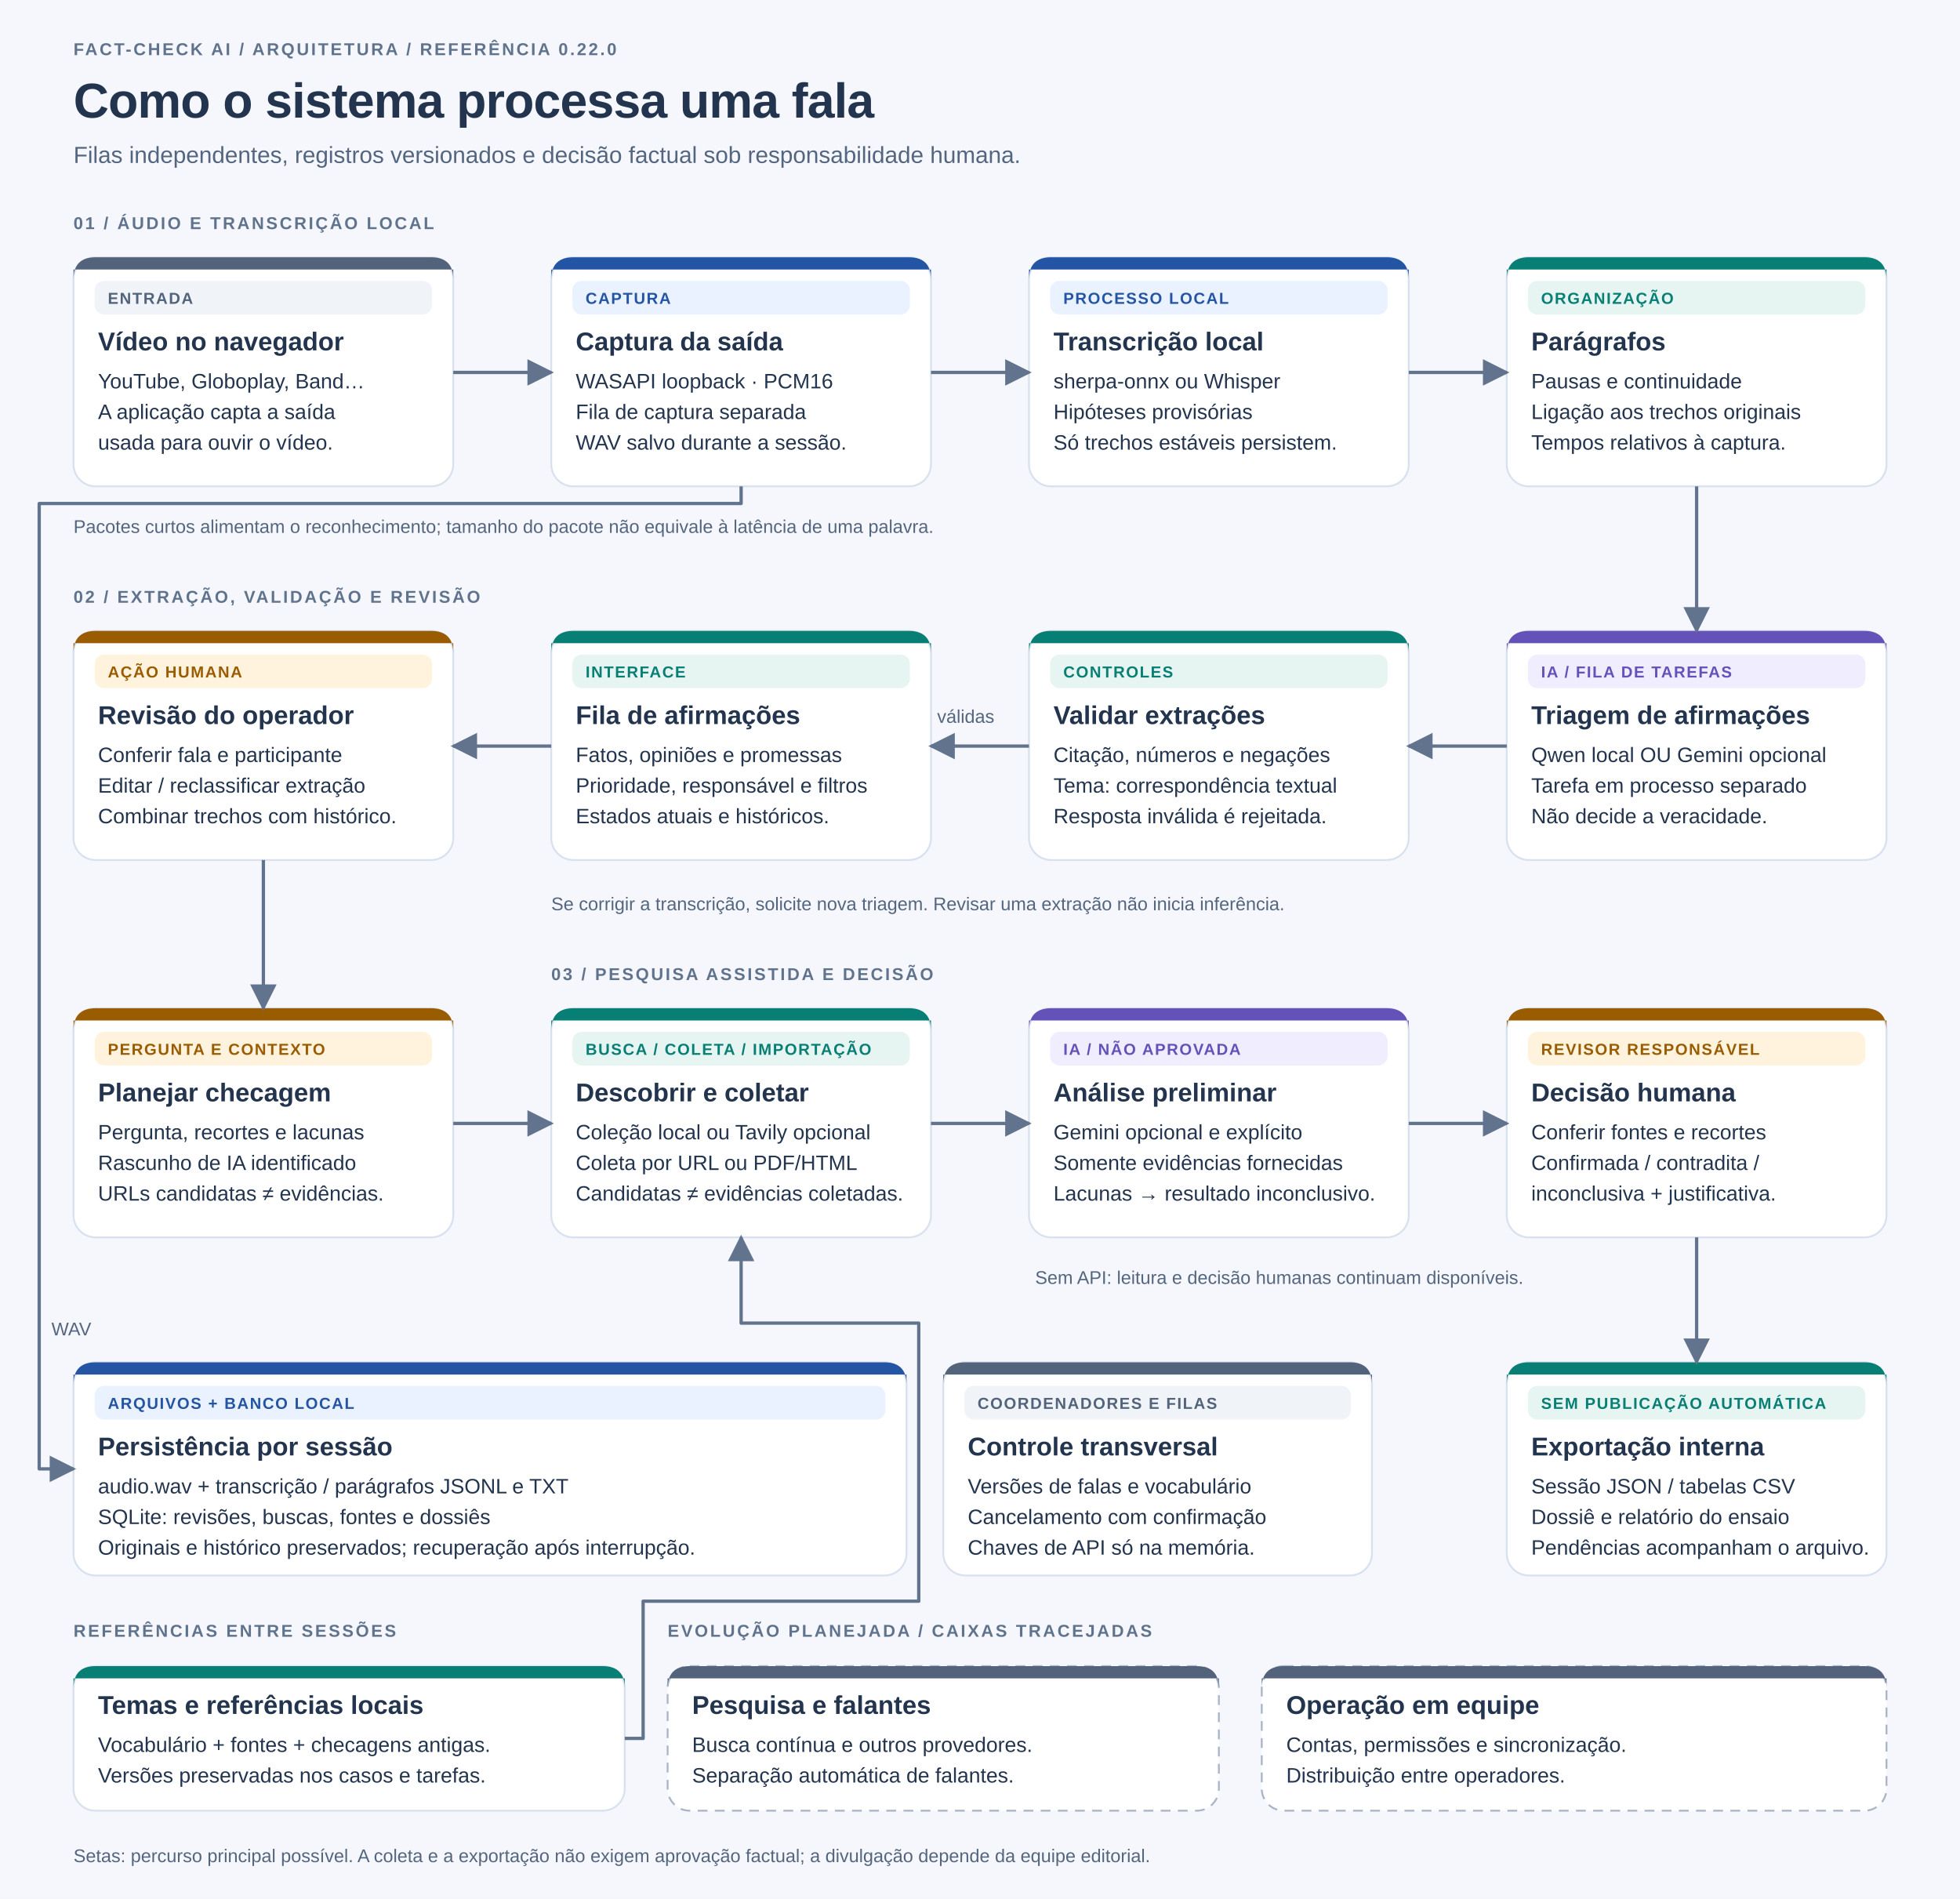
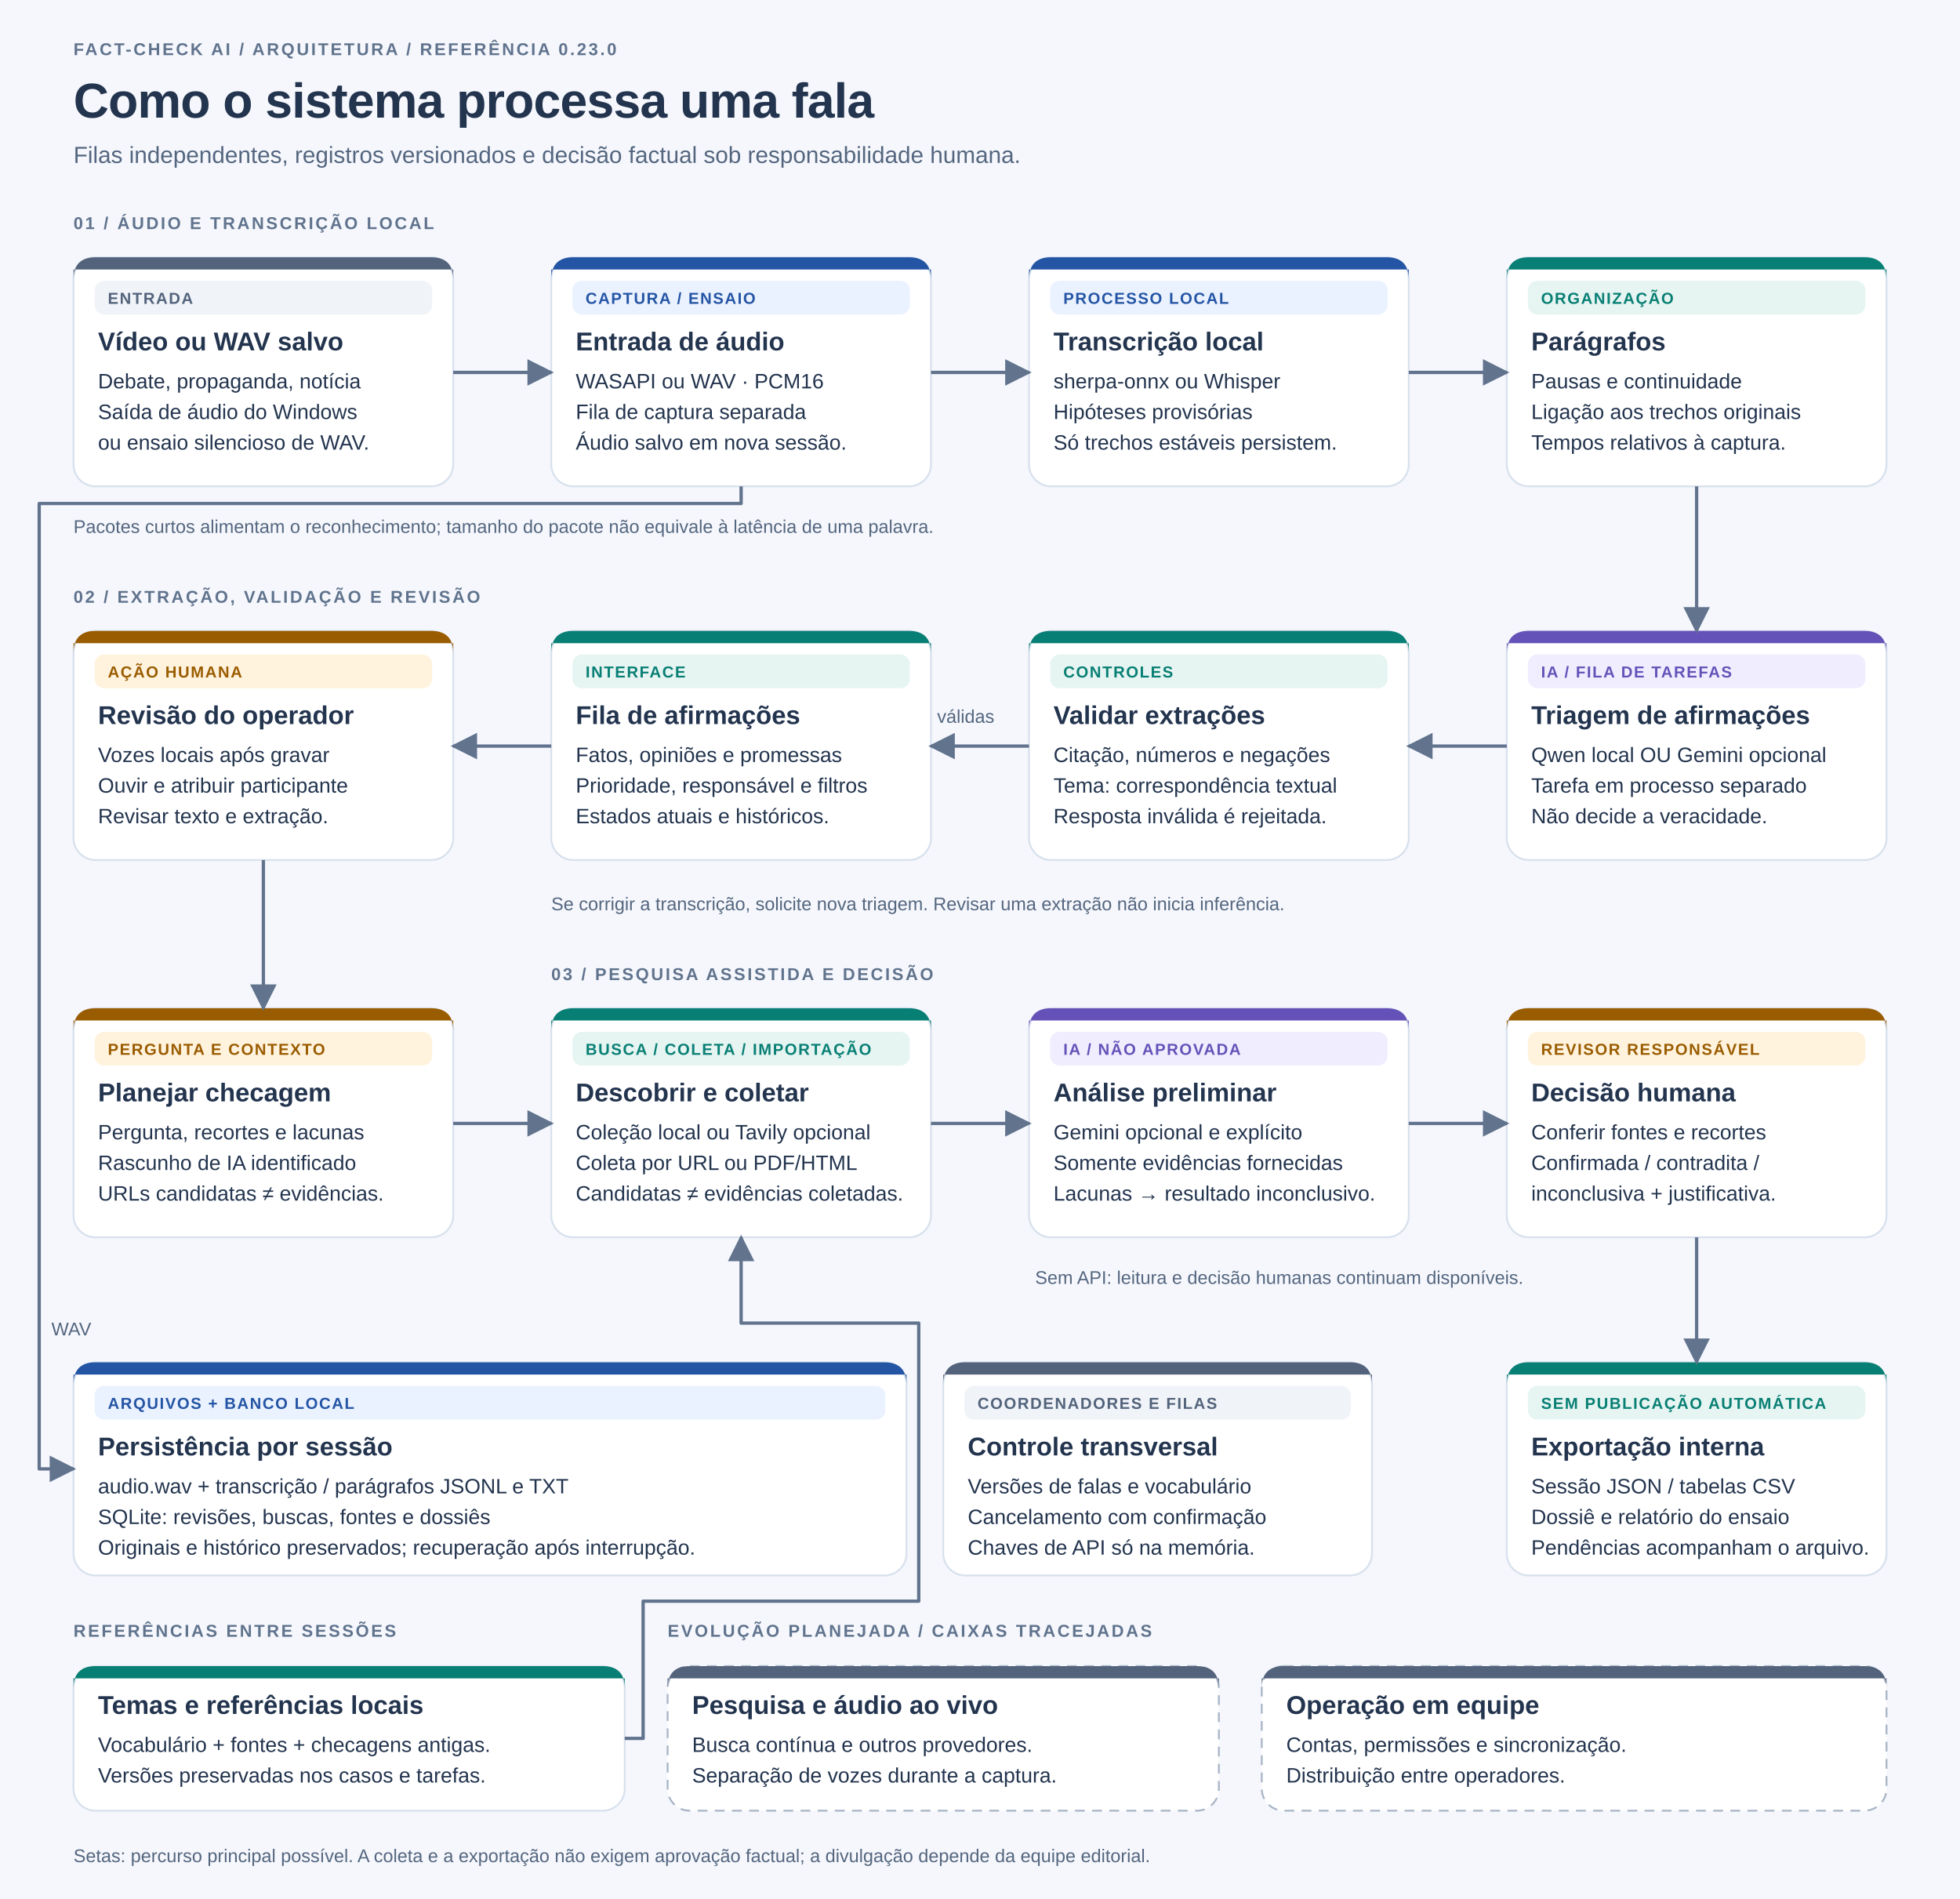
<svg xmlns="http://www.w3.org/2000/svg" width="1600" height="1550" viewBox="0 0 1600 1550" role="img" aria-labelledby="title description">
  <defs>
    <marker id="arrow" viewBox="0 0 10 10" refX="9" refY="5" markerWidth="8" markerHeight="8" orient="auto-start-reverse">
      <path d="M 0 0 L 10 5 L 0 10 Z" fill="#61738D" />
    </marker>
    <marker id="return" viewBox="0 0 10 10" refX="9" refY="5" markerWidth="7" markerHeight="7" orient="auto-start-reverse">
      <path d="M 0 0 L 10 5 L 0 10 Z" fill="#B57A22" />
    </marker>
    <style>
    text { font-family: 'Segoe UI', Arial, sans-serif; fill: #23344E; }
    .title { font-size: 40px; font-weight: 700; letter-spacing: -.5px; }
    .subtitle { font-size: 19px; fill: #54667F; }
    .section { font-size: 14px; font-weight: 700; letter-spacing: 1.7px; fill: #60738D; }
    .heading { font-size: 21px; font-weight: 700; }
    .body { font-size: 17px; }
    .small { font-size: 15px; fill: #54667F; }
    .tag { font-size: 13px; font-weight: 700; letter-spacing: 1px; }
    .stage { font-size: 27px; font-weight: 700; }
    .number { font-size: 20px; font-weight: 700; fill: white; }
    .flow { fill: none; stroke: #61738D; stroke-width: 2.7; stroke-linejoin: round; marker-end: url(#arrow); }
    .return { fill: none; stroke: #B57A22; stroke-width: 2.2; stroke-linejoin: round; marker-end: url(#return); }
  </style>
  </defs>
  <rect width="1600" height="1550" fill="#F5F7FC" />
-   <text x="60" y="45" class="section">FACT-CHECK AI / ARQUITETURA / REFERÊNCIA 0.22.0</text>
+   <text x="60" y="45" class="section">FACT-CHECK AI / ARQUITETURA / REFERÊNCIA 0.23.0</text>
  <text x="60" y="96" class="title">Como o sistema processa uma fala</text>
  <text x="60" y="133" class="subtitle">Filas independentes, registros versionados e decisão factual sob responsabilidade humana.</text>
  <text x="60" y="187" class="section">01 / ÁUDIO E TRANSCRIÇÃO LOCAL</text>
  <g data-card-bounds="60,210,310,187">
    <rect x="60" y="210" width="310" height="187" rx="18" fill="white" stroke="#D8E1ED" stroke-width="1.5" />
    <path d="M 78 210 H 352 Q 370 210 370 228 V 220 H 60 V 228 Q 60 210 78 210 Z" fill="#52637B" />
    <rect x="78" y="230" width="274" height="26" rx="7" fill="#F0F3F8" stroke="#F0F3F8" stroke-width="1.5" />
    <text x="88" y="248" class="tag" style="fill:#52637B">ENTRADA</text>
-     <text x="80" y="286" class="heading">Vídeo no navegador</text>
-     <text x="80" y="317" class="body">YouTube, Globoplay, Band…</text>
-     <text x="80" y="342" class="body">A aplicação capta a saída</text>
-     <text x="80" y="367" class="body">usada para ouvir o vídeo.</text>
+     <text x="80" y="286" class="heading">Vídeo ou WAV salvo</text>
+     <text x="80" y="317" class="body">Debate, propaganda, notícia</text>
+     <text x="80" y="342" class="body">Saída de áudio do Windows</text>
+     <text x="80" y="367" class="body">ou ensaio silencioso de WAV.</text>
  </g>
  <g data-card-bounds="450,210,310,187">
    <rect x="450" y="210" width="310" height="187" rx="18" fill="white" stroke="#D8E1ED" stroke-width="1.5" />
    <path d="M 468 210 H 742 Q 760 210 760 228 V 220 H 450 V 228 Q 450 210 468 210 Z" fill="#2455A4" />
    <rect x="468" y="230" width="274" height="26" rx="7" fill="#EAF1FF" stroke="#EAF1FF" stroke-width="1.5" />
-     <text x="478" y="248" class="tag" style="fill:#2455A4">CAPTURA</text>
-     <text x="470" y="286" class="heading">Captura da saída</text>
-     <text x="470" y="317" class="body">WASAPI loopback · PCM16</text>
+     <text x="478" y="248" class="tag" style="fill:#2455A4">CAPTURA / ENSAIO</text>
+     <text x="470" y="286" class="heading">Entrada de áudio</text>
+     <text x="470" y="317" class="body">WASAPI ou WAV · PCM16</text>
    <text x="470" y="342" class="body">Fila de captura separada</text>
-     <text x="470" y="367" class="body">WAV salvo durante a sessão.</text>
+     <text x="470" y="367" class="body">Áudio salvo em nova sessão.</text>
  </g>
  <g data-card-bounds="840,210,310,187">
    <rect x="840" y="210" width="310" height="187" rx="18" fill="white" stroke="#D8E1ED" stroke-width="1.5" />
    <path d="M 858 210 H 1132 Q 1150 210 1150 228 V 220 H 840 V 228 Q 840 210 858 210 Z" fill="#2455A4" />
    <rect x="858" y="230" width="274" height="26" rx="7" fill="#EAF1FF" stroke="#EAF1FF" stroke-width="1.5" />
    <text x="868" y="248" class="tag" style="fill:#2455A4">PROCESSO LOCAL</text>
    <text x="860" y="286" class="heading">Transcrição local</text>
    <text x="860" y="317" class="body">sherpa-onnx ou Whisper</text>
    <text x="860" y="342" class="body">Hipóteses provisórias</text>
    <text x="860" y="367" class="body">Só trechos estáveis persistem.</text>
  </g>
  <g data-card-bounds="1230,210,310,187">
    <rect x="1230" y="210" width="310" height="187" rx="18" fill="white" stroke="#D8E1ED" stroke-width="1.5" />
    <path d="M 1248 210 H 1522 Q 1540 210 1540 228 V 220 H 1230 V 228 Q 1230 210 1248 210 Z" fill="#087F74" />
    <rect x="1248" y="230" width="274" height="26" rx="7" fill="#E6F5F2" stroke="#E6F5F2" stroke-width="1.5" />
    <text x="1258" y="248" class="tag" style="fill:#087F74">ORGANIZAÇÃO</text>
    <text x="1250" y="286" class="heading">Parágrafos</text>
    <text x="1250" y="317" class="body">Pausas e continuidade</text>
    <text x="1250" y="342" class="body">Ligação aos trechos originais</text>
    <text x="1250" y="367" class="body">Tempos relativos à captura.</text>
  </g>
  <path d="M 370 304 H 450" class="flow" />
  <path d="M 760 304 H 840" class="flow" />
  <path d="M 1150 304 H 1230" class="flow" />
  <text x="60" y="435" class="small">Pacotes curtos alimentam o reconhecimento; tamanho do pacote não equivale à latência de uma palavra.</text>
  <text x="60" y="492" class="section">02 / EXTRAÇÃO, VALIDAÇÃO E REVISÃO</text>
  <g data-card-bounds="60,515,310,187">
    <rect x="60" y="515" width="310" height="187" rx="18" fill="white" stroke="#D8E1ED" stroke-width="1.5" />
    <path d="M 78 515 H 352 Q 370 515 370 533 V 525 H 60 V 533 Q 60 515 78 515 Z" fill="#9A5C00" />
    <rect x="78" y="535" width="274" height="26" rx="7" fill="#FFF3DE" stroke="#FFF3DE" stroke-width="1.5" />
    <text x="88" y="553" class="tag" style="fill:#9A5C00">AÇÃO HUMANA</text>
    <text x="80" y="591" class="heading">Revisão do operador</text>
-     <text x="80" y="622" class="body">Conferir fala e participante</text>
-     <text x="80" y="647" class="body">Editar / reclassificar extração</text>
-     <text x="80" y="672" class="body">Combinar trechos com histórico.</text>
+     <text x="80" y="622" class="body">Vozes locais após gravar</text>
+     <text x="80" y="647" class="body">Ouvir e atribuir participante</text>
+     <text x="80" y="672" class="body">Revisar texto e extração.</text>
  </g>
  <g data-card-bounds="450,515,310,187">
    <rect x="450" y="515" width="310" height="187" rx="18" fill="white" stroke="#D8E1ED" stroke-width="1.5" />
    <path d="M 468 515 H 742 Q 760 515 760 533 V 525 H 450 V 533 Q 450 515 468 515 Z" fill="#087F74" />
    <rect x="468" y="535" width="274" height="26" rx="7" fill="#E6F5F2" stroke="#E6F5F2" stroke-width="1.5" />
    <text x="478" y="553" class="tag" style="fill:#087F74">INTERFACE</text>
    <text x="470" y="591" class="heading">Fila de afirmações</text>
    <text x="470" y="622" class="body">Fatos, opiniões e promessas</text>
    <text x="470" y="647" class="body">Prioridade, responsável e filtros</text>
    <text x="470" y="672" class="body">Estados atuais e históricos.</text>
  </g>
  <g data-card-bounds="840,515,310,187">
    <rect x="840" y="515" width="310" height="187" rx="18" fill="white" stroke="#D8E1ED" stroke-width="1.5" />
    <path d="M 858 515 H 1132 Q 1150 515 1150 533 V 525 H 840 V 533 Q 840 515 858 515 Z" fill="#087F74" />
    <rect x="858" y="535" width="274" height="26" rx="7" fill="#E6F5F2" stroke="#E6F5F2" stroke-width="1.5" />
    <text x="868" y="553" class="tag" style="fill:#087F74">CONTROLES</text>
    <text x="860" y="591" class="heading">Validar extrações</text>
    <text x="860" y="622" class="body">Citação, números e negações</text>
    <text x="860" y="647" class="body">Tema: correspondência textual</text>
    <text x="860" y="672" class="body">Resposta inválida é rejeitada.</text>
  </g>
  <g data-card-bounds="1230,515,310,187">
    <rect x="1230" y="515" width="310" height="187" rx="18" fill="white" stroke="#D8E1ED" stroke-width="1.5" />
    <path d="M 1248 515 H 1522 Q 1540 515 1540 533 V 525 H 1230 V 533 Q 1230 515 1248 515 Z" fill="#6552B8" />
    <rect x="1248" y="535" width="274" height="26" rx="7" fill="#F0EDFF" stroke="#F0EDFF" stroke-width="1.5" />
    <text x="1258" y="553" class="tag" style="fill:#6552B8">IA / FILA DE TAREFAS</text>
    <text x="1250" y="591" class="heading">Triagem de afirmações</text>
    <text x="1250" y="622" class="body">Qwen local OU Gemini opcional</text>
    <text x="1250" y="647" class="body">Tarefa em processo separado</text>
    <text x="1250" y="672" class="body">Não decide a veracidade.</text>
  </g>
  <path d="M 1385 397 V 515" class="flow" />
  <path d="M 1230 609 H 1150" class="flow" />
  <path d="M 840 609 H 760" class="flow" />
  <path d="M 450 609 H 370" class="flow" />
  <text x="765" y="590" class="small">válidas</text>
  <text x="450" y="743" class="small">Se corrigir a transcrição, solicite nova triagem. Revisar uma extração não inicia inferência.</text>
  <text x="450" y="800" class="section">03 / PESQUISA ASSISTIDA E DECISÃO</text>
  <g data-card-bounds="60,823,310,187">
    <rect x="60" y="823" width="310" height="187" rx="18" fill="white" stroke="#D8E1ED" stroke-width="1.5" />
    <path d="M 78 823 H 352 Q 370 823 370 841 V 833 H 60 V 841 Q 60 823 78 823 Z" fill="#9A5C00" />
    <rect x="78" y="843" width="274" height="26" rx="7" fill="#FFF3DE" stroke="#FFF3DE" stroke-width="1.5" />
    <text x="88" y="861" class="tag" style="fill:#9A5C00">PERGUNTA E CONTEXTO</text>
    <text x="80" y="899" class="heading">Planejar checagem</text>
    <text x="80" y="930" class="body">Pergunta, recortes e lacunas</text>
    <text x="80" y="955" class="body">Rascunho de IA identificado</text>
    <text x="80" y="980" class="body">URLs candidatas ≠ evidências.</text>
  </g>
  <g data-card-bounds="450,823,310,187">
    <rect x="450" y="823" width="310" height="187" rx="18" fill="white" stroke="#D8E1ED" stroke-width="1.5" />
    <path d="M 468 823 H 742 Q 760 823 760 841 V 833 H 450 V 841 Q 450 823 468 823 Z" fill="#087F74" />
    <rect x="468" y="843" width="274" height="26" rx="7" fill="#E6F5F2" stroke="#E6F5F2" stroke-width="1.5" />
    <text x="478" y="861" class="tag" style="fill:#087F74">BUSCA / COLETA / IMPORTAÇÃO</text>
    <text x="470" y="899" class="heading">Descobrir e coletar</text>
    <text x="470" y="930" class="body">Coleção local ou Tavily opcional</text>
    <text x="470" y="955" class="body">Coleta por URL ou PDF/HTML</text>
    <text x="470" y="980" class="body">Candidatas ≠ evidências coletadas.</text>
  </g>
  <g data-card-bounds="840,823,310,187">
    <rect x="840" y="823" width="310" height="187" rx="18" fill="white" stroke="#D8E1ED" stroke-width="1.5" />
    <path d="M 858 823 H 1132 Q 1150 823 1150 841 V 833 H 840 V 841 Q 840 823 858 823 Z" fill="#6552B8" />
    <rect x="858" y="843" width="274" height="26" rx="7" fill="#F0EDFF" stroke="#F0EDFF" stroke-width="1.5" />
    <text x="868" y="861" class="tag" style="fill:#6552B8">IA / NÃO APROVADA</text>
    <text x="860" y="899" class="heading">Análise preliminar</text>
    <text x="860" y="930" class="body">Gemini opcional e explícito</text>
    <text x="860" y="955" class="body">Somente evidências fornecidas</text>
    <text x="860" y="980" class="body">Lacunas → resultado inconclusivo.</text>
  </g>
  <g data-card-bounds="1230,823,310,187">
    <rect x="1230" y="823" width="310" height="187" rx="18" fill="white" stroke="#D8E1ED" stroke-width="1.5" />
    <path d="M 1248 823 H 1522 Q 1540 823 1540 841 V 833 H 1230 V 841 Q 1230 823 1248 823 Z" fill="#9A5C00" />
    <rect x="1248" y="843" width="274" height="26" rx="7" fill="#FFF3DE" stroke="#FFF3DE" stroke-width="1.5" />
    <text x="1258" y="861" class="tag" style="fill:#9A5C00">REVISOR RESPONSÁVEL</text>
    <text x="1250" y="899" class="heading">Decisão humana</text>
    <text x="1250" y="930" class="body">Conferir fontes e recortes</text>
    <text x="1250" y="955" class="body">Confirmada / contradita /</text>
    <text x="1250" y="980" class="body">inconclusiva + justificativa.</text>
  </g>
  <path d="M 215 702 V 823" class="flow" />
  <path d="M 370 917 H 450" class="flow" />
  <path d="M 760 917 H 840" class="flow" />
  <path d="M 1150 917 H 1230" class="flow" />
  <text x="845" y="1048" class="small">Sem API: leitura e decisão humanas continuam disponíveis.</text>
  <g data-card-bounds="60,1112,680,174">
    <rect x="60" y="1112" width="680" height="174" rx="18" fill="white" stroke="#D8E1ED" stroke-width="1.5" />
    <path d="M 78 1112 H 722 Q 740 1112 740 1130 V 1122 H 60 V 1130 Q 60 1112 78 1112 Z" fill="#2455A4" />
    <rect x="78" y="1132" width="644" height="26" rx="7" fill="#EAF1FF" stroke="#EAF1FF" stroke-width="1.5" />
    <text x="88" y="1150" class="tag" style="fill:#2455A4">ARQUIVOS + BANCO LOCAL</text>
    <text x="80" y="1188" class="heading">Persistência por sessão</text>
    <text x="80" y="1219" class="body">audio.wav + transcrição / parágrafos JSONL e TXT</text>
    <text x="80" y="1244" class="body">SQLite: revisões, buscas, fontes e dossiês</text>
    <text x="80" y="1269" class="body">Originais e histórico preservados; recuperação após interrupção.</text>
  </g>
  <g data-card-bounds="770,1112,350,174">
    <rect x="770" y="1112" width="350" height="174" rx="18" fill="white" stroke="#D8E1ED" stroke-width="1.5" />
    <path d="M 788 1112 H 1102 Q 1120 1112 1120 1130 V 1122 H 770 V 1130 Q 770 1112 788 1112 Z" fill="#52637B" />
    <rect x="788" y="1132" width="314" height="26" rx="7" fill="#F0F3F8" stroke="#F0F3F8" stroke-width="1.5" />
    <text x="798" y="1150" class="tag" style="fill:#52637B">COORDENADORES E FILAS</text>
    <text x="790" y="1188" class="heading">Controle transversal</text>
    <text x="790" y="1219" class="body">Versões de falas e vocabulário</text>
    <text x="790" y="1244" class="body">Cancelamento com confirmação</text>
    <text x="790" y="1269" class="body">Chaves de API só na memória.</text>
  </g>
  <g data-card-bounds="1230,1112,310,174">
    <rect x="1230" y="1112" width="310" height="174" rx="18" fill="white" stroke="#D8E1ED" stroke-width="1.5" />
    <path d="M 1248 1112 H 1522 Q 1540 1112 1540 1130 V 1122 H 1230 V 1130 Q 1230 1112 1248 1112 Z" fill="#087F74" />
    <rect x="1248" y="1132" width="274" height="26" rx="7" fill="#E6F5F2" stroke="#E6F5F2" stroke-width="1.5" />
    <text x="1258" y="1150" class="tag" style="fill:#087F74">SEM PUBLICAÇÃO AUTOMÁTICA</text>
    <text x="1250" y="1188" class="heading">Exportação interna</text>
    <text x="1250" y="1219" class="body">Sessão JSON / tabelas CSV</text>
    <text x="1250" y="1244" class="body">Dossiê e relatório do ensaio</text>
    <text x="1250" y="1269" class="body">Pendências acompanham o arquivo.</text>
  </g>
  <path d="M 1385 1010 V 1112" class="flow" />
  <path d="M 605 397 V 411 H 32 V 1199 H 60" class="flow" />
  <text x="42" y="1090" class="small">WAV</text>
  <text x="60" y="1336" class="section">REFERÊNCIAS ENTRE SESSÕES</text>
  <text x="545" y="1336" class="section">EVOLUÇÃO PLANEJADA / CAIXAS TRACEJADAS</text>
  <g data-card-bounds="60,1360,450,118">
    <rect x="60" y="1360" width="450" height="118" rx="18" fill="white" stroke="#D8E1ED" stroke-width="1.5" />
    <path d="M 78 1360 H 492 Q 510 1360 510 1378 V 1370 H 60 V 1378 Q 60 1360 78 1360 Z" fill="#087F74" />
    <text x="80" y="1399" class="heading">Temas e referências locais</text>
    <text x="80" y="1430" class="body">Vocabulário + fontes + checagens antigas.</text>
    <text x="80" y="1455" class="body">Versões preservadas nos casos e tarefas.</text>
  </g>
  <path d="M 510 1419 H 525 V 1307 H 750 V 1080 H 605 V 1010" class="flow" />
  <g data-card-bounds="545,1360,450,118">
    <rect x="545" y="1360" width="450" height="118" rx="18" fill="white" stroke="#A9B5C6" stroke-width="1.5" stroke-dasharray="8 6" />
    <path d="M 563 1360 H 977 Q 995 1360 995 1378 V 1370 H 545 V 1378 Q 545 1360 563 1360 Z" fill="#52637B" />
-     <text x="565" y="1399" class="heading">Pesquisa e falantes</text>
+     <text x="565" y="1399" class="heading">Pesquisa e áudio ao vivo</text>
    <text x="565" y="1430" class="body">Busca contínua e outros provedores.</text>
-     <text x="565" y="1455" class="body">Separação automática de falantes.</text>
+     <text x="565" y="1455" class="body">Separação de vozes durante a captura.</text>
  </g>
  <g data-card-bounds="1030,1360,510,118">
    <rect x="1030" y="1360" width="510" height="118" rx="18" fill="white" stroke="#A9B5C6" stroke-width="1.5" stroke-dasharray="8 6" />
    <path d="M 1048 1360 H 1522 Q 1540 1360 1540 1378 V 1370 H 1030 V 1378 Q 1030 1360 1048 1360 Z" fill="#52637B" />
    <text x="1050" y="1399" class="heading">Operação em equipe</text>
    <text x="1050" y="1430" class="body">Contas, permissões e sincronização.</text>
    <text x="1050" y="1455" class="body">Distribuição entre operadores.</text>
  </g>
  <text x="60" y="1520" class="small">Setas: percurso principal possível. A coleta e a exportação não exigem aprovação factual; a divulgação depende da equipe editorial.</text>
</svg>
